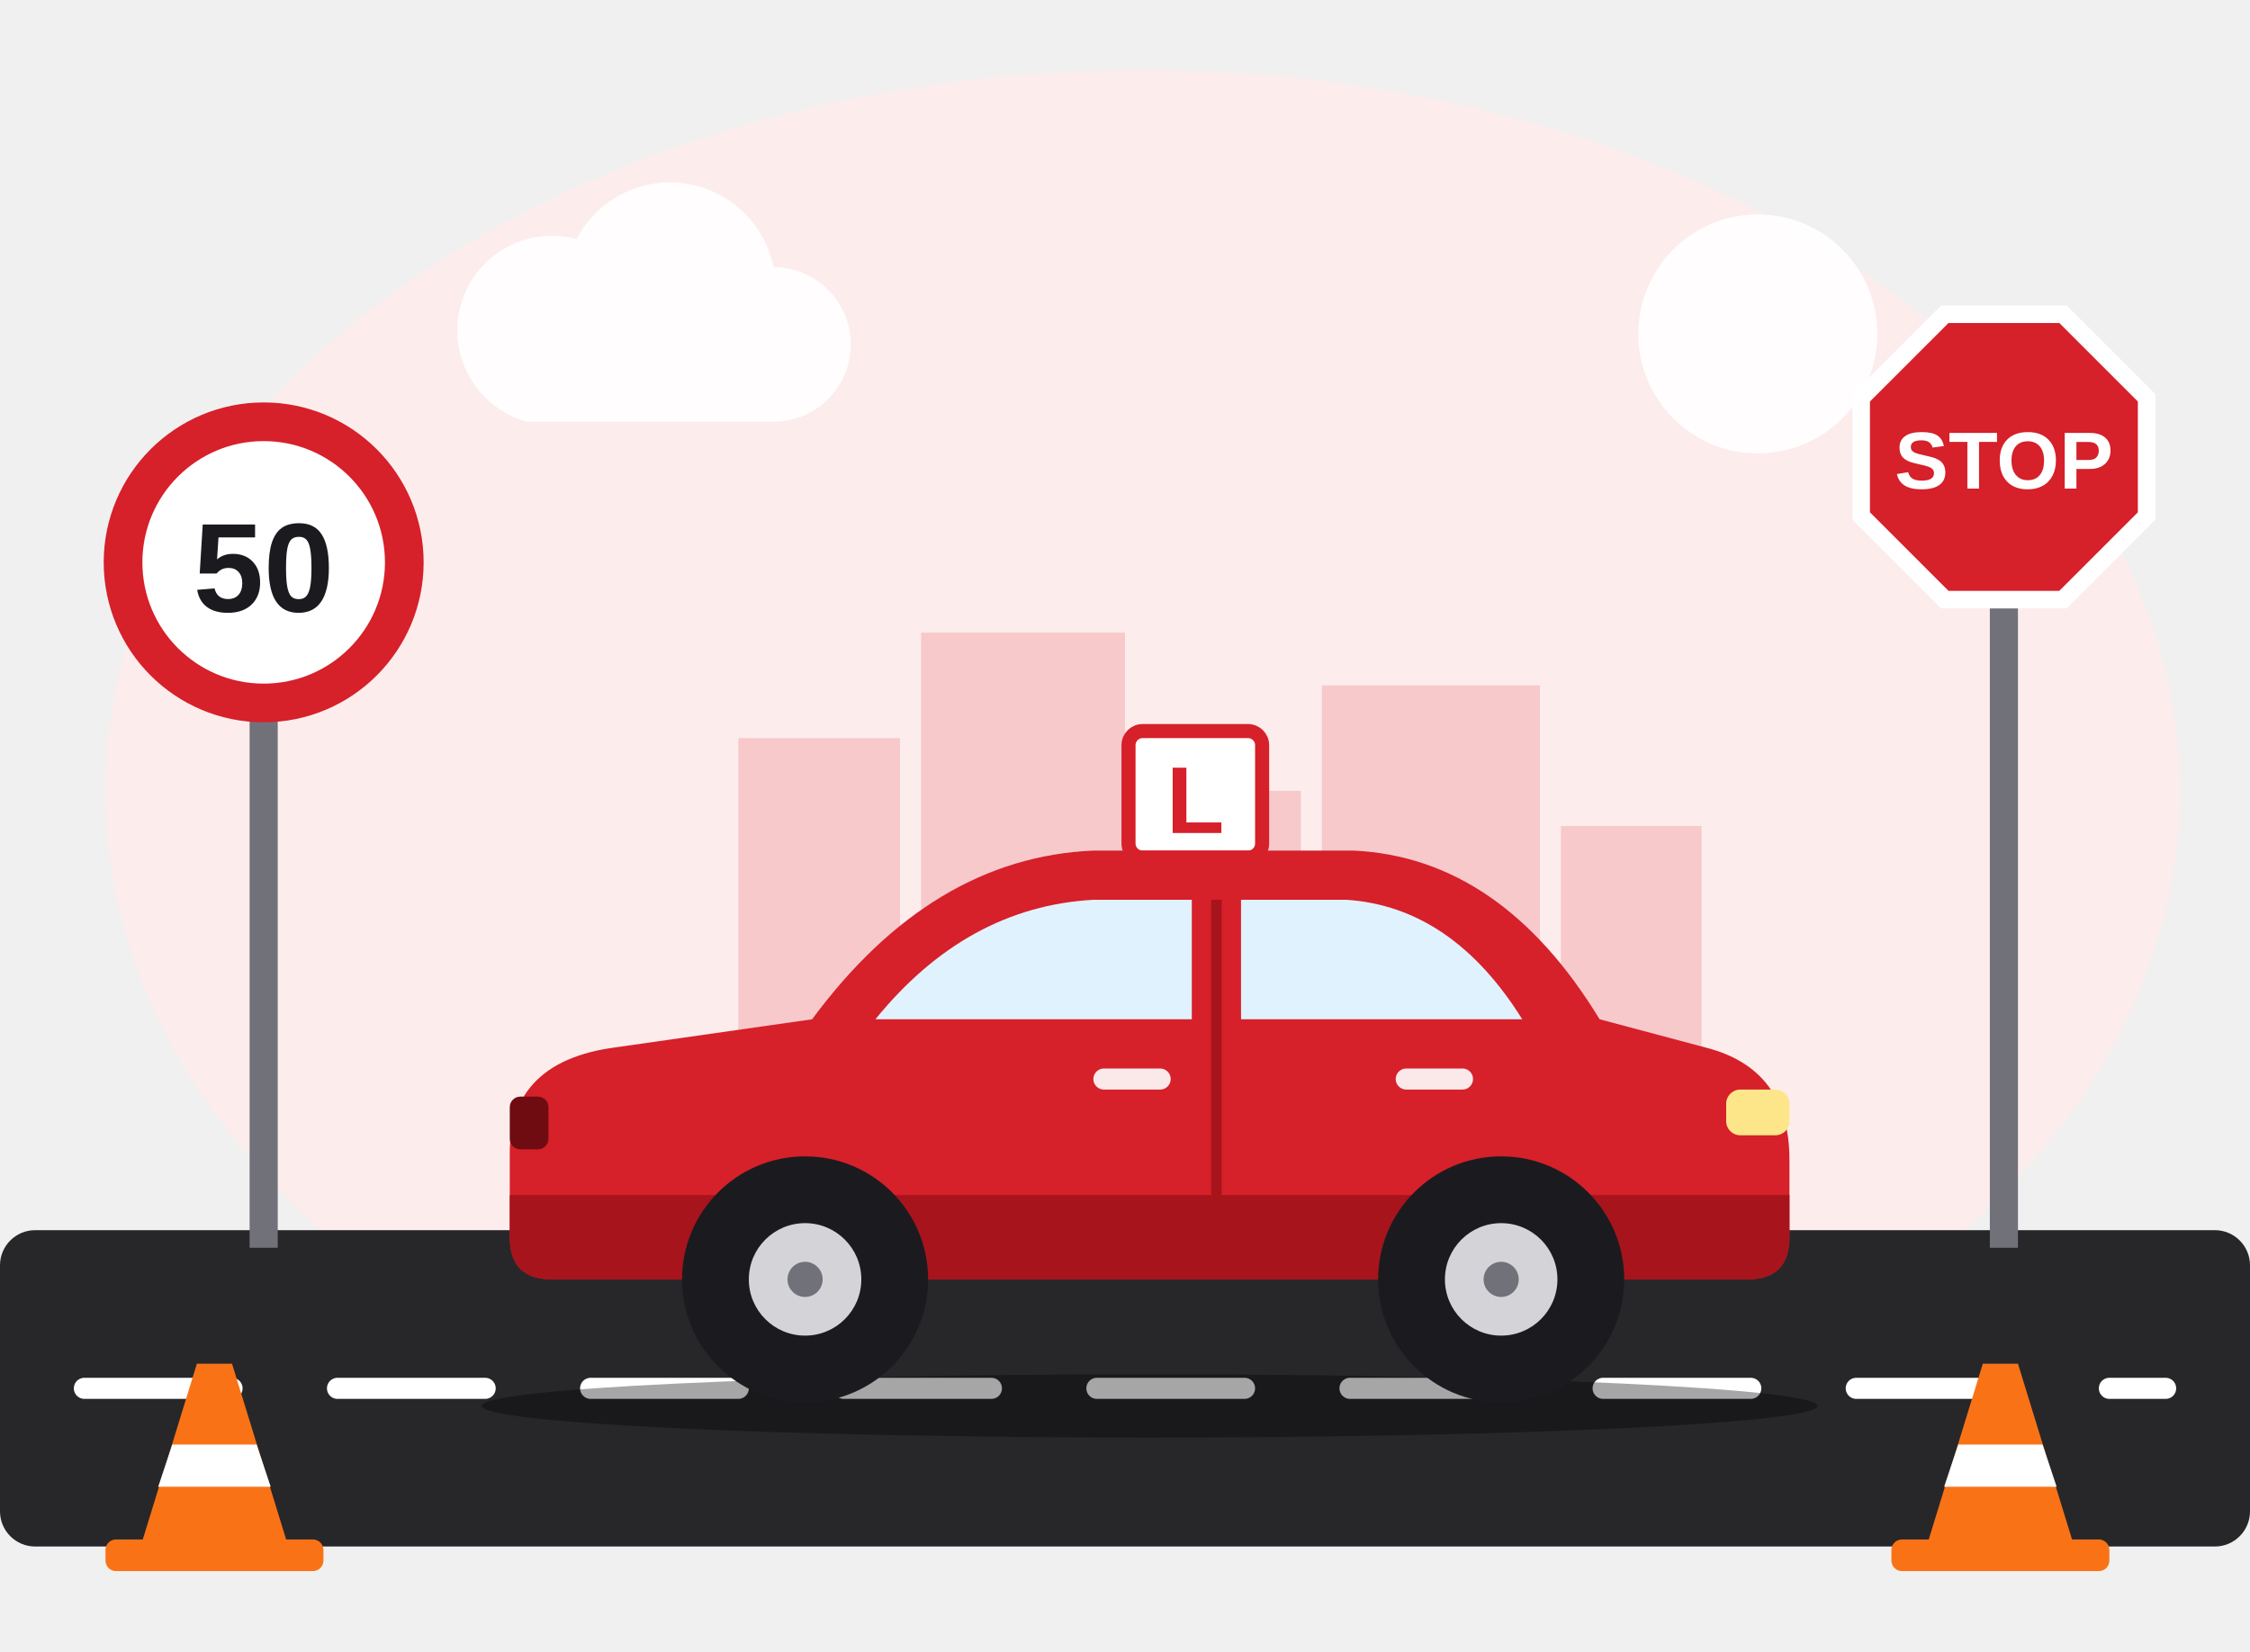
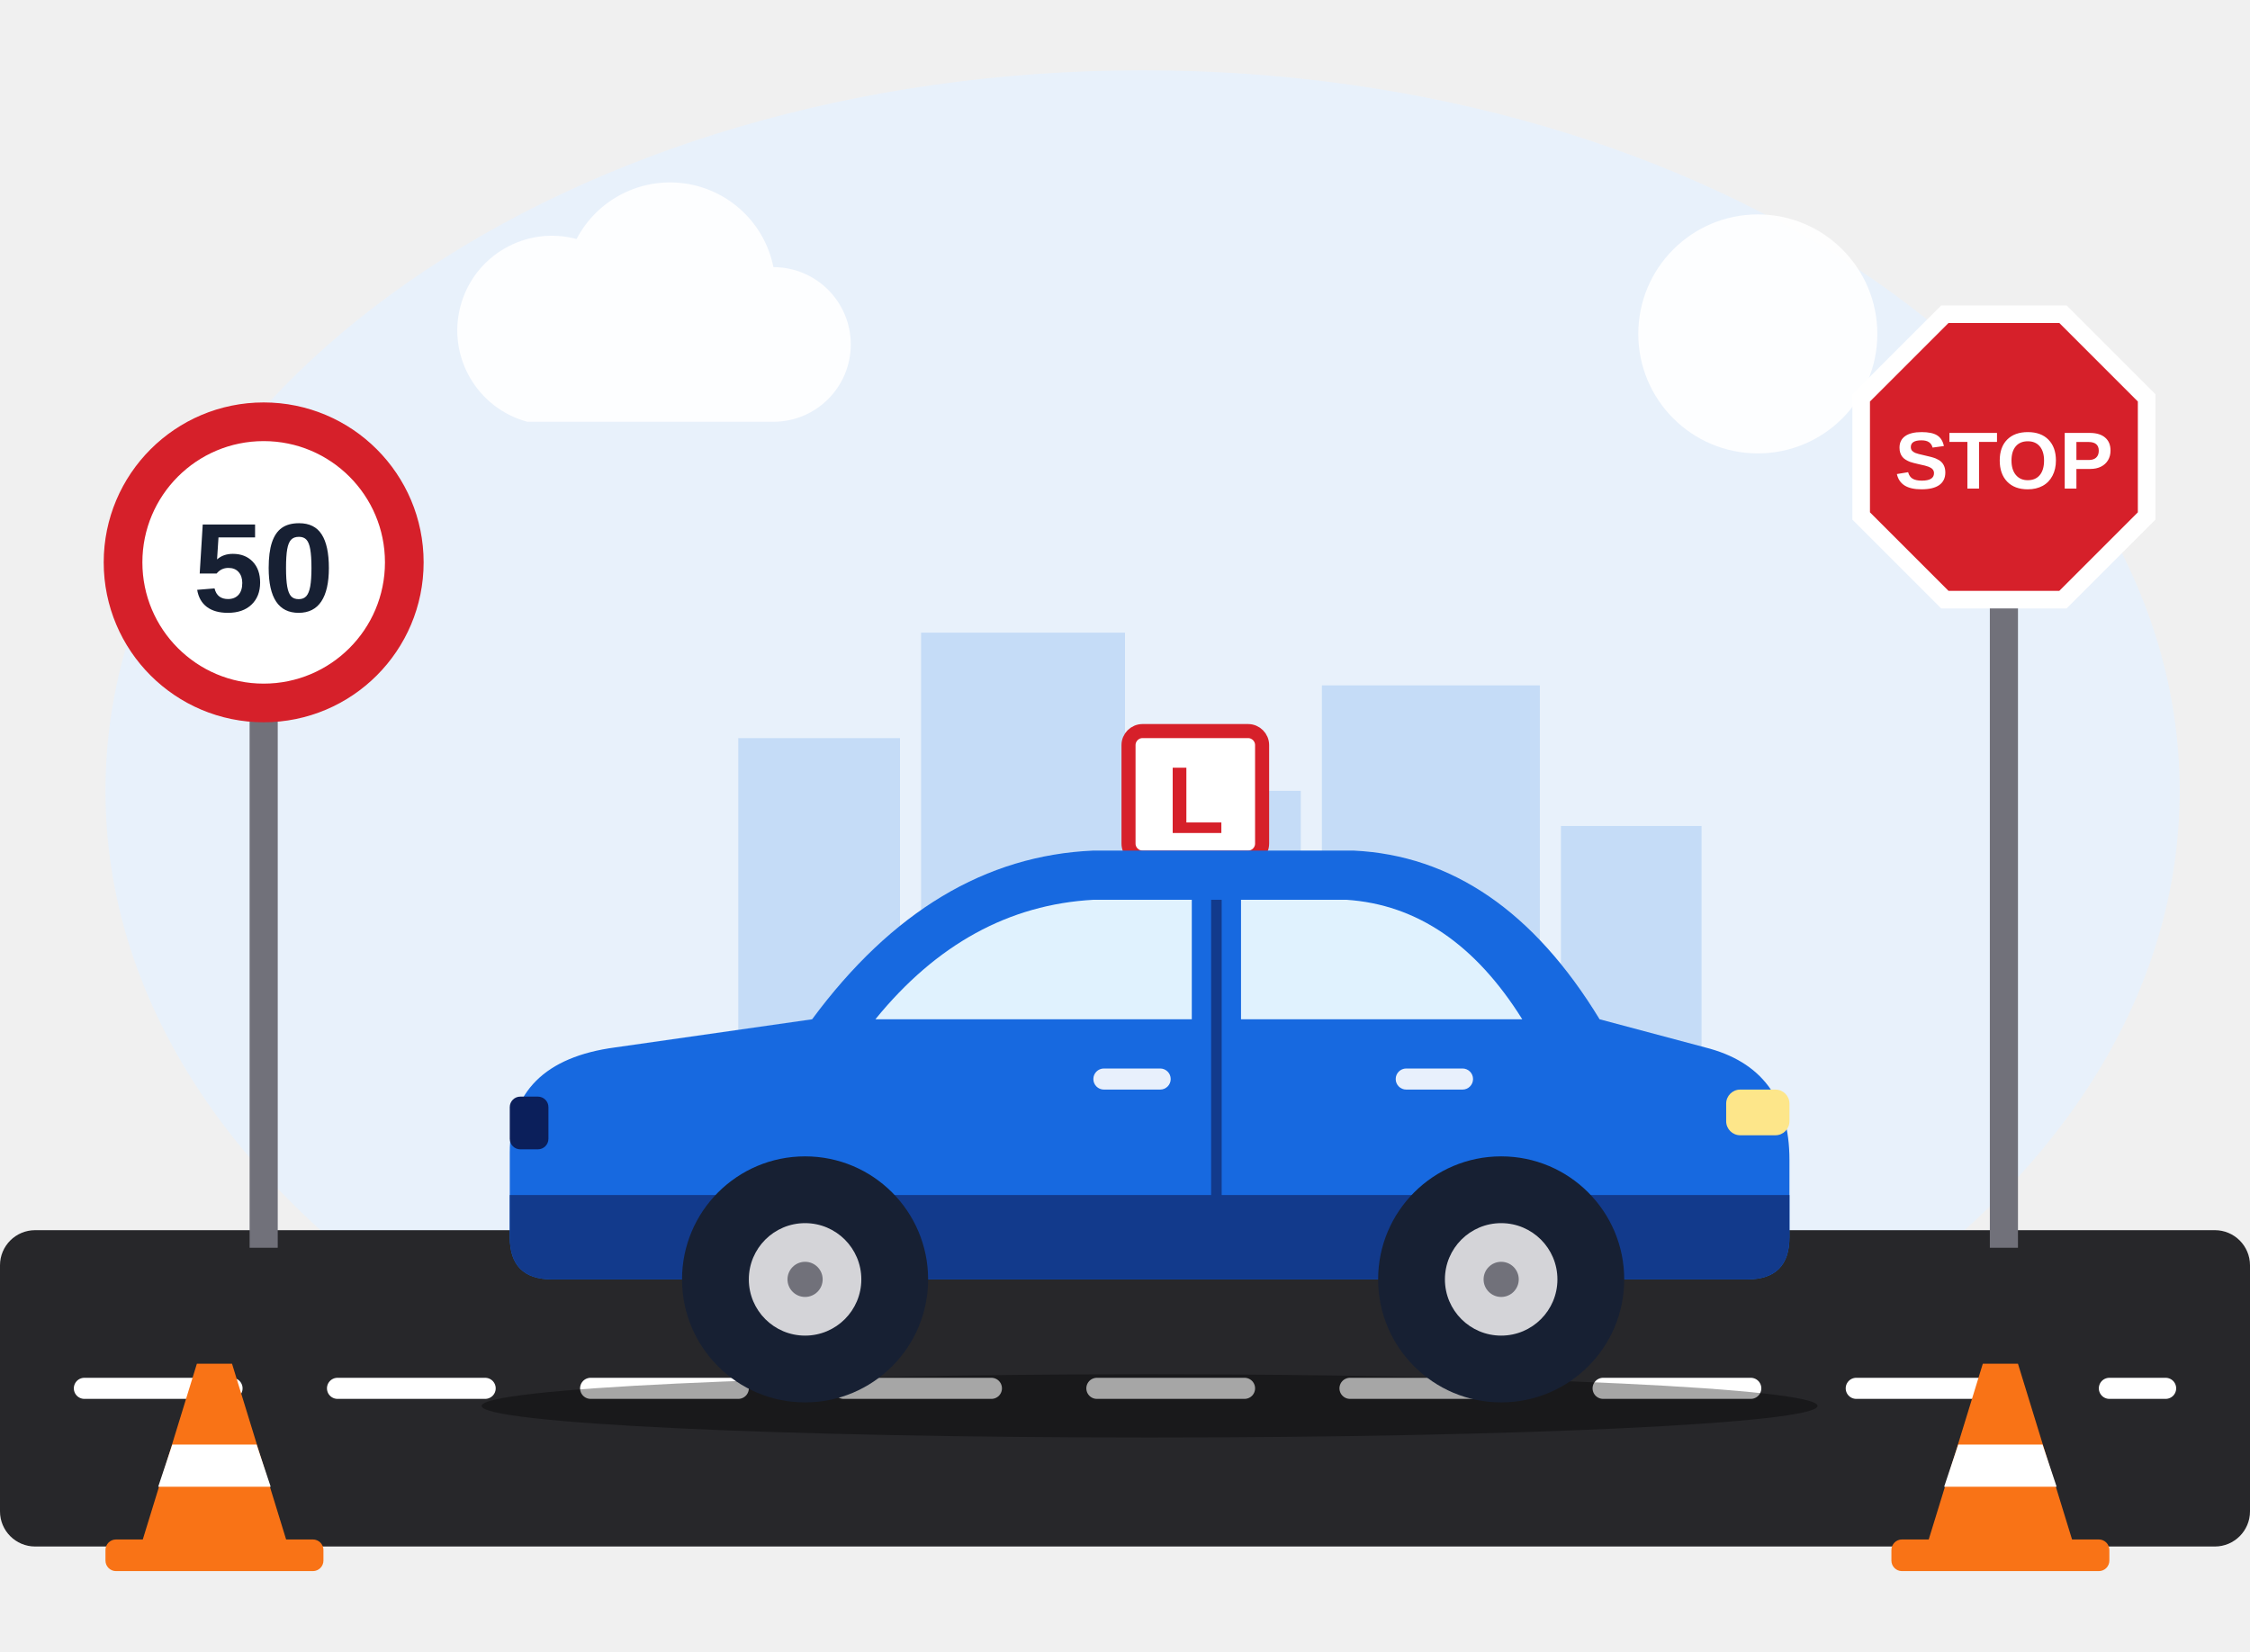
<svg xmlns="http://www.w3.org/2000/svg" viewBox="0 0 640 470" role="img" aria-label="Learner car on a road with traffic signs">
-   <ellipse cx="325" cy="225" rx="295" ry="205" fill="#fdecec" />
+   <ellipse cx="325" cy="225" rx="295" ry="205" fill="#e8f1fb" />
  <circle cx="500" cy="95" r="34" fill="#fff" opacity=".9" />
  <path d="M150 120h70a22 22 0 0 0 0-44 30 30 0 0 0-56-8 26 26 0 0 0-14 52z" fill="#fff" opacity=".9" />
-   <g fill="#f7c9cb">
+   <g fill="#c5dcf7">
    <rect x="210" y="210" width="46" height="140" />
    <rect x="262" y="180" width="58" height="170" />
    <rect x="326" y="225" width="44" height="125" />
    <rect x="376" y="195" width="62" height="155" />
    <rect x="444" y="235" width="40" height="115" />
  </g>
  <rect x="0" y="350" width="640" height="90" rx="10" fill="#27272a" />
  <path d="M24 395h592" stroke="#fff" stroke-width="6" stroke-dasharray="42 30" stroke-linecap="round" />
  <rect x="71" y="190" width="8" height="165" fill="#71717a" />
  <circle cx="75" cy="160" r="40" fill="#fff" stroke="#d6202a" stroke-width="11" />
-   <text x="75" y="174" text-anchor="middle" font-family="Arial, Helvetica, sans-serif" font-size="36" font-weight="700" fill="#1b1b1f">50</text>
+   <text x="75" y="174" text-anchor="middle" font-family="Arial, Helvetica, sans-serif" font-size="36" font-weight="700" fill="#172033">50</text>
  <rect x="566" y="170" width="8" height="185" fill="#71717a" />
  <polygon points="610.600,146.800 586.800,170.600 553.200,170.600 529.400,146.800 529.400,113.200 553.200,89.400 586.800,89.400 610.600,113.200" fill="#d6202a" stroke="#fff" stroke-width="5" />
  <text x="570" y="139" text-anchor="middle" font-family="Arial, Helvetica, sans-serif" font-size="23" font-weight="700" fill="#fff">STOP</text>
  <g transform="translate(135 232)">
    <ellipse cx="192" cy="168" rx="190" ry="9" fill="#000" opacity=".35" />
    <rect x="186" y="-24" width="38" height="36" rx="4" fill="#fff" stroke="#d6202a" stroke-width="4" />
    <text x="205" y="5" text-anchor="middle" font-family="Arial, Helvetica, sans-serif" font-size="27" font-weight="700" fill="#d6202a">L</text>
-     <path d="M10 96q0-26 30-30l56-8q34-46 80-48h74q42 2 70 48l30 8q24 6 24 32v22q0 12-12 12H22q-12 0-12-12z" fill="#d6202a" />
-     <path d="M10 108h364v12q0 12-12 12H22q-12 0-12-12z" fill="#a8141c" />
+     <path d="M10 96q0-26 30-30l56-8q34-46 80-48h74q42 2 70 48l30 8q24 6 24 32v22q0 12-12 12H22q-12 0-12-12z" fill="#1769e0" />
+     <path d="M10 108h364v12q0 12-12 12H22q-12 0-12-12z" fill="#123a8c" />
    <path d="M114 58q26-32 62-34h28v34z" fill="#e0f2fe" />
    <path d="M218 24h30q30 2 50 34h-80z" fill="#e0f2fe" />
-     <path d="M211 24v104" stroke="#a8141c" stroke-width="3" />
+     <path d="M211 24v104" stroke="#123a8c" stroke-width="3" />
    <rect x="176" y="72" width="22" height="6" rx="3" fill="#fff" opacity=".9" />
    <rect x="262" y="72" width="22" height="6" rx="3" fill="#fff" opacity=".9" />
    <rect x="356" y="78" width="18" height="13" rx="4" fill="#fde68a" />
-     <rect x="10" y="80" width="11" height="15" rx="3" fill="#6e0c12" />
+     <rect x="10" y="80" width="11" height="15" rx="3" fill="#0b1f5b" />
    <g>
-       <circle cx="94" cy="132" r="35" fill="#1b1b1f" />
+       <circle cx="94" cy="132" r="35" fill="#172033" />
      <circle cx="94" cy="132" r="16" fill="#d4d4d8" />
      <circle cx="94" cy="132" r="5" fill="#71717a" />
-       <circle cx="292" cy="132" r="35" fill="#1b1b1f" />
+       <circle cx="292" cy="132" r="35" fill="#172033" />
      <circle cx="292" cy="132" r="16" fill="#d4d4d8" />
      <circle cx="292" cy="132" r="5" fill="#71717a" />
    </g>
  </g>
  <g>
    <path d="M40 440l16-52h10l16 52z" fill="#f97316" />
    <path d="M49 411h24l4 12H45z" fill="#fff" />
    <rect x="30" y="438" width="62" height="9" rx="3" fill="#f97316" />
    <path d="M548 440l16-52h10l16 52z" fill="#f97316" />
    <path d="M557 411h24l4 12h-32z" fill="#fff" />
    <rect x="538" y="438" width="62" height="9" rx="3" fill="#f97316" />
  </g>
</svg>
